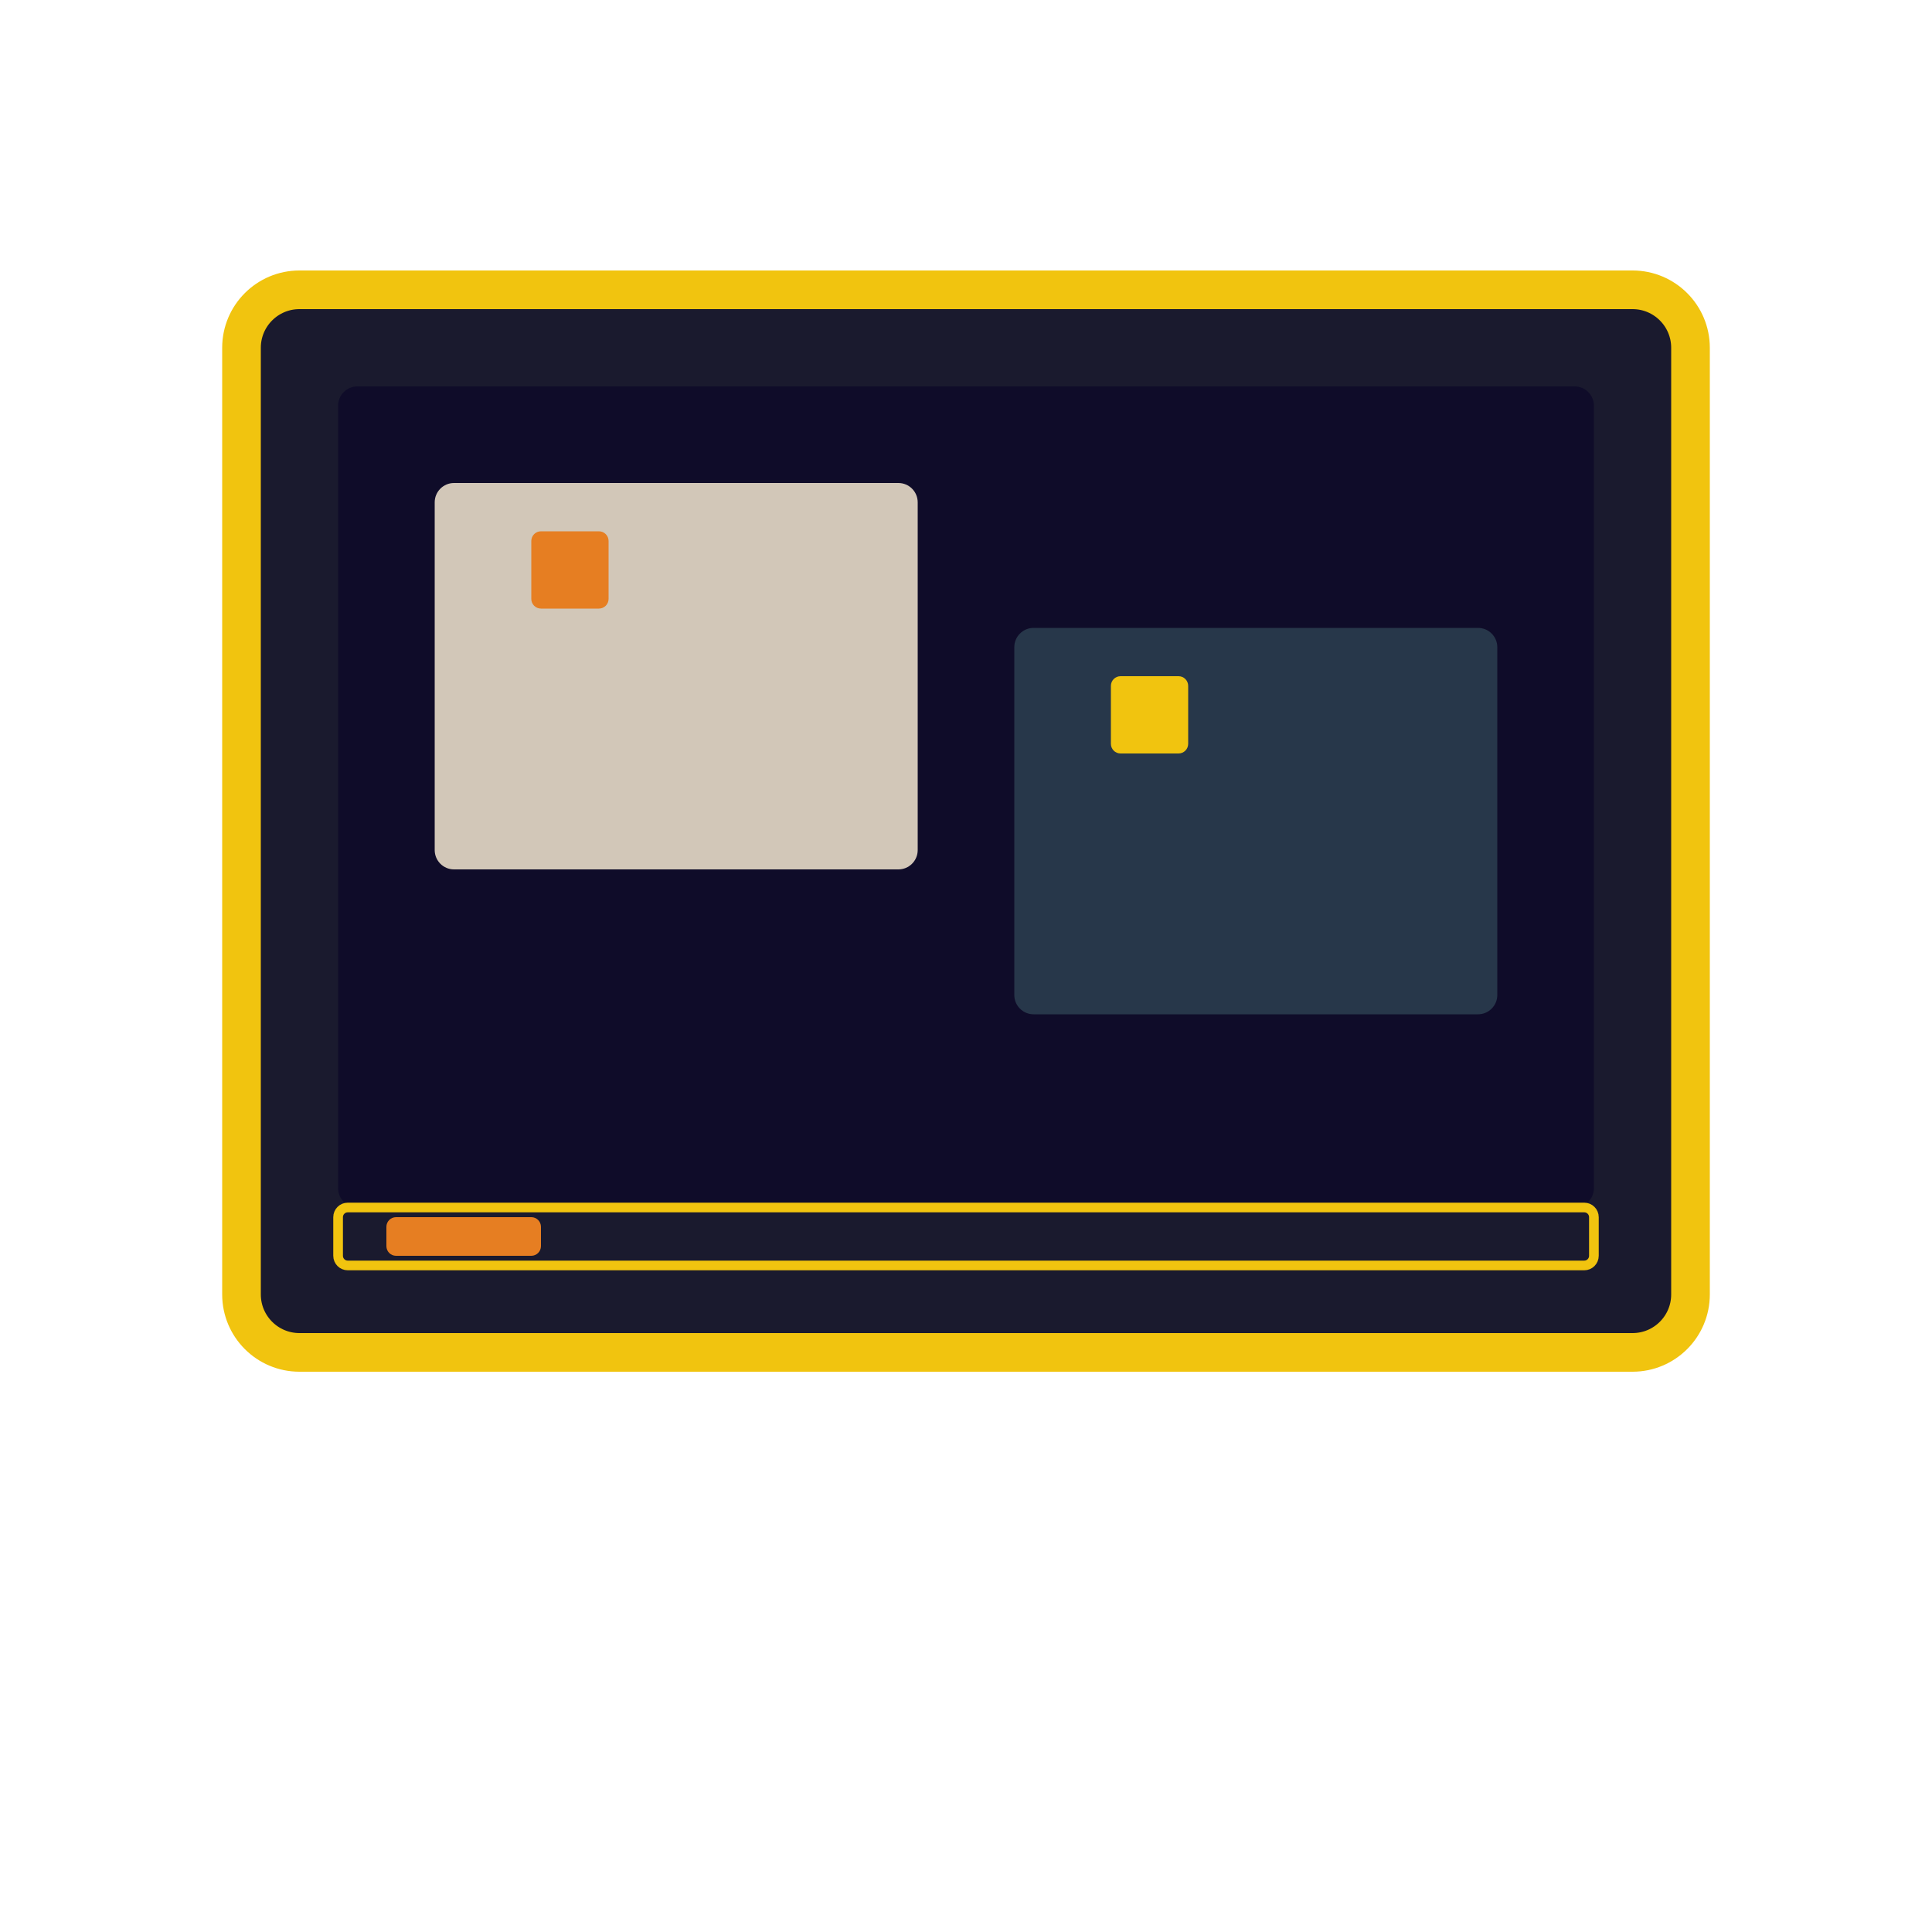
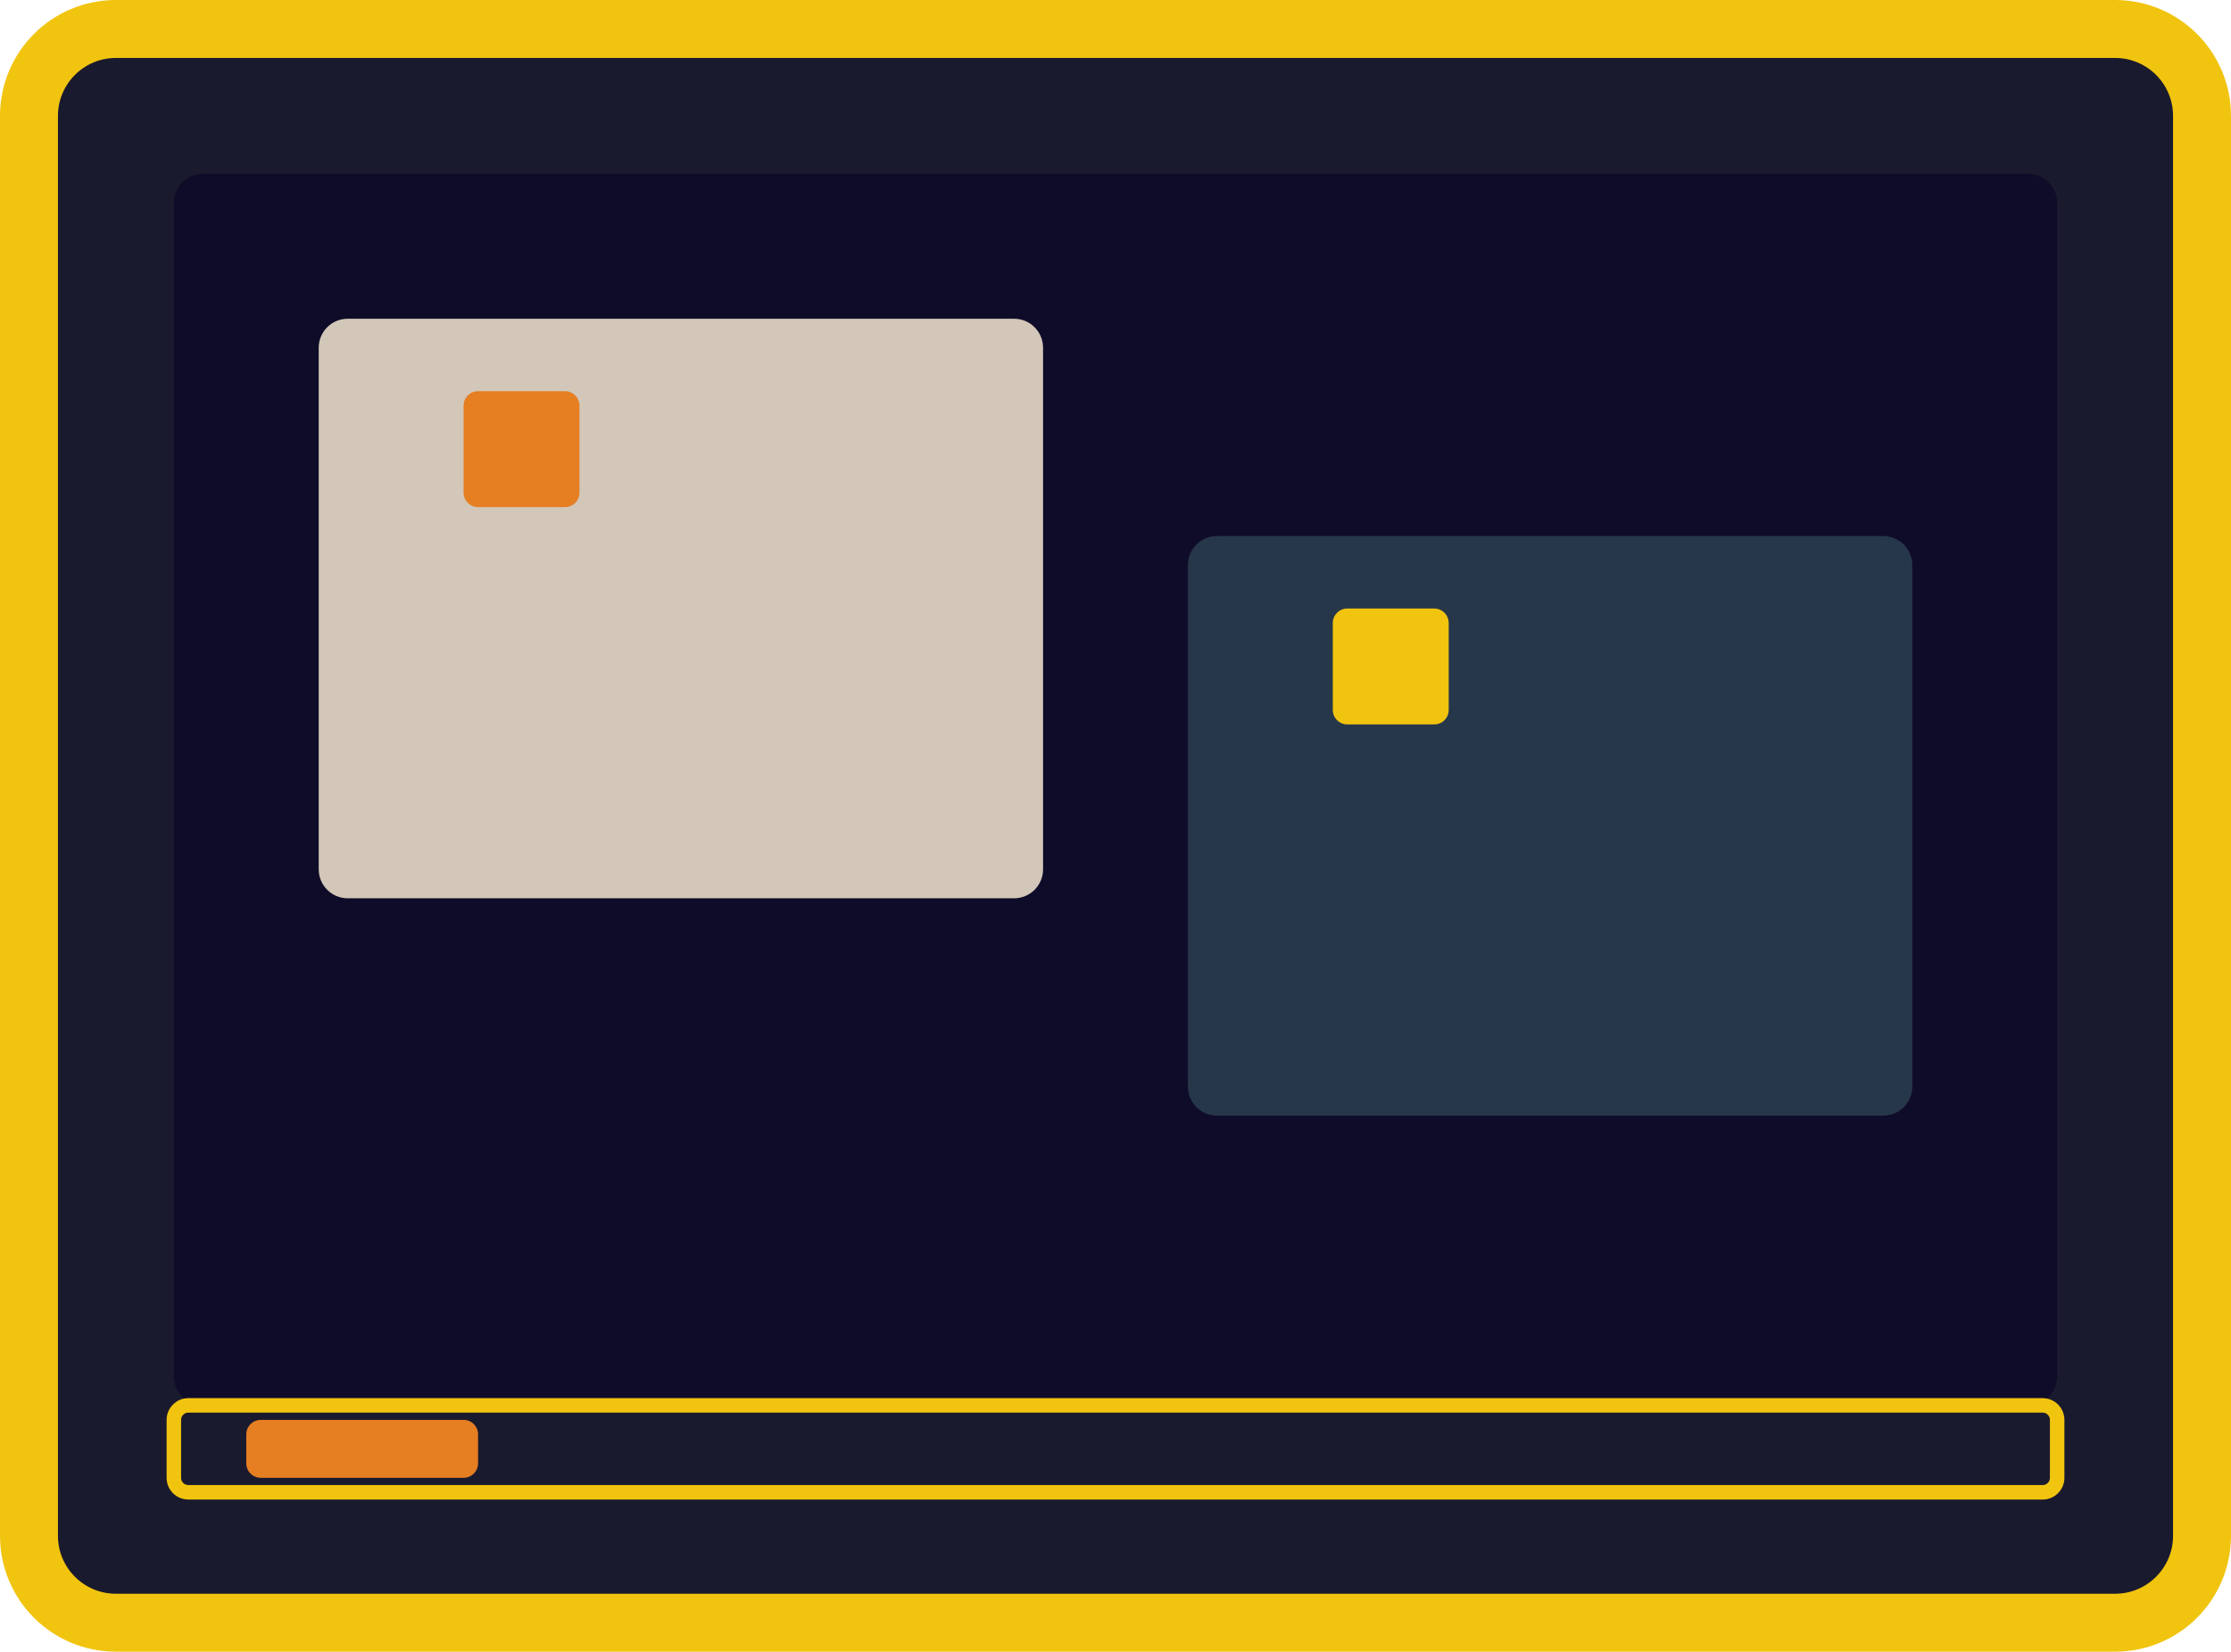
- <svg xmlns="http://www.w3.org/2000/svg" viewBox="0 0 200 200" fill="none">
-   <rect x="25" y="30" width="150" height="110" rx="6" fill="#1a1a2e" stroke="#f1c40f" stroke-width="4" />
-   <rect x="35" y="40" width="130" height="85" rx="2" fill="#0f0c29" />
-   <rect x="45" y="50" width="50" height="40" rx="2" fill="#e8dcc8" opacity="0.9" />
-   <rect x="55" y="55" width="8" height="8" rx="1" fill="#e67e22" />
-   <rect x="105" y="65" width="50" height="40" rx="2" fill="#2c3e50" opacity="0.85" />
-   <rect x="115" y="70" width="8" height="8" rx="1" fill="#f1c40f" />
-   <rect x="35" y="125" width="130" height="6" rx="1" fill="#1a1a2e" stroke="#f1c40f" stroke-width="1" />
-   <rect x="40" y="126" width="16" height="4" rx="1" fill="#e67e22" />
+ <svg xmlns="http://www.w3.org/2000/svg" viewBox="0 0 154 114" fill="none">
+   <rect x="2" y="2" width="150" height="110" rx="6" fill="#1a1a2e" stroke="#f1c40f" stroke-width="4" />
+   <rect x="12" y="12" width="130" height="85" rx="2" fill="#0f0c29" />
+   <rect x="22" y="22" width="50" height="40" rx="2" fill="#e8dcc8" opacity="0.9" />
+   <rect x="32" y="27" width="8" height="8" rx="1" fill="#e67e22" />
+   <rect x="82" y="37" width="50" height="40" rx="2" fill="#2c3e50" opacity="0.85" />
+   <rect x="92" y="42" width="8" height="8" rx="1" fill="#f1c40f" />
+   <rect x="12" y="97" width="130" height="6" rx="1" fill="#1a1a2e" stroke="#f1c40f" stroke-width="1" />
+   <rect x="17" y="98" width="16" height="4" rx="1" fill="#e67e22" />
</svg>
